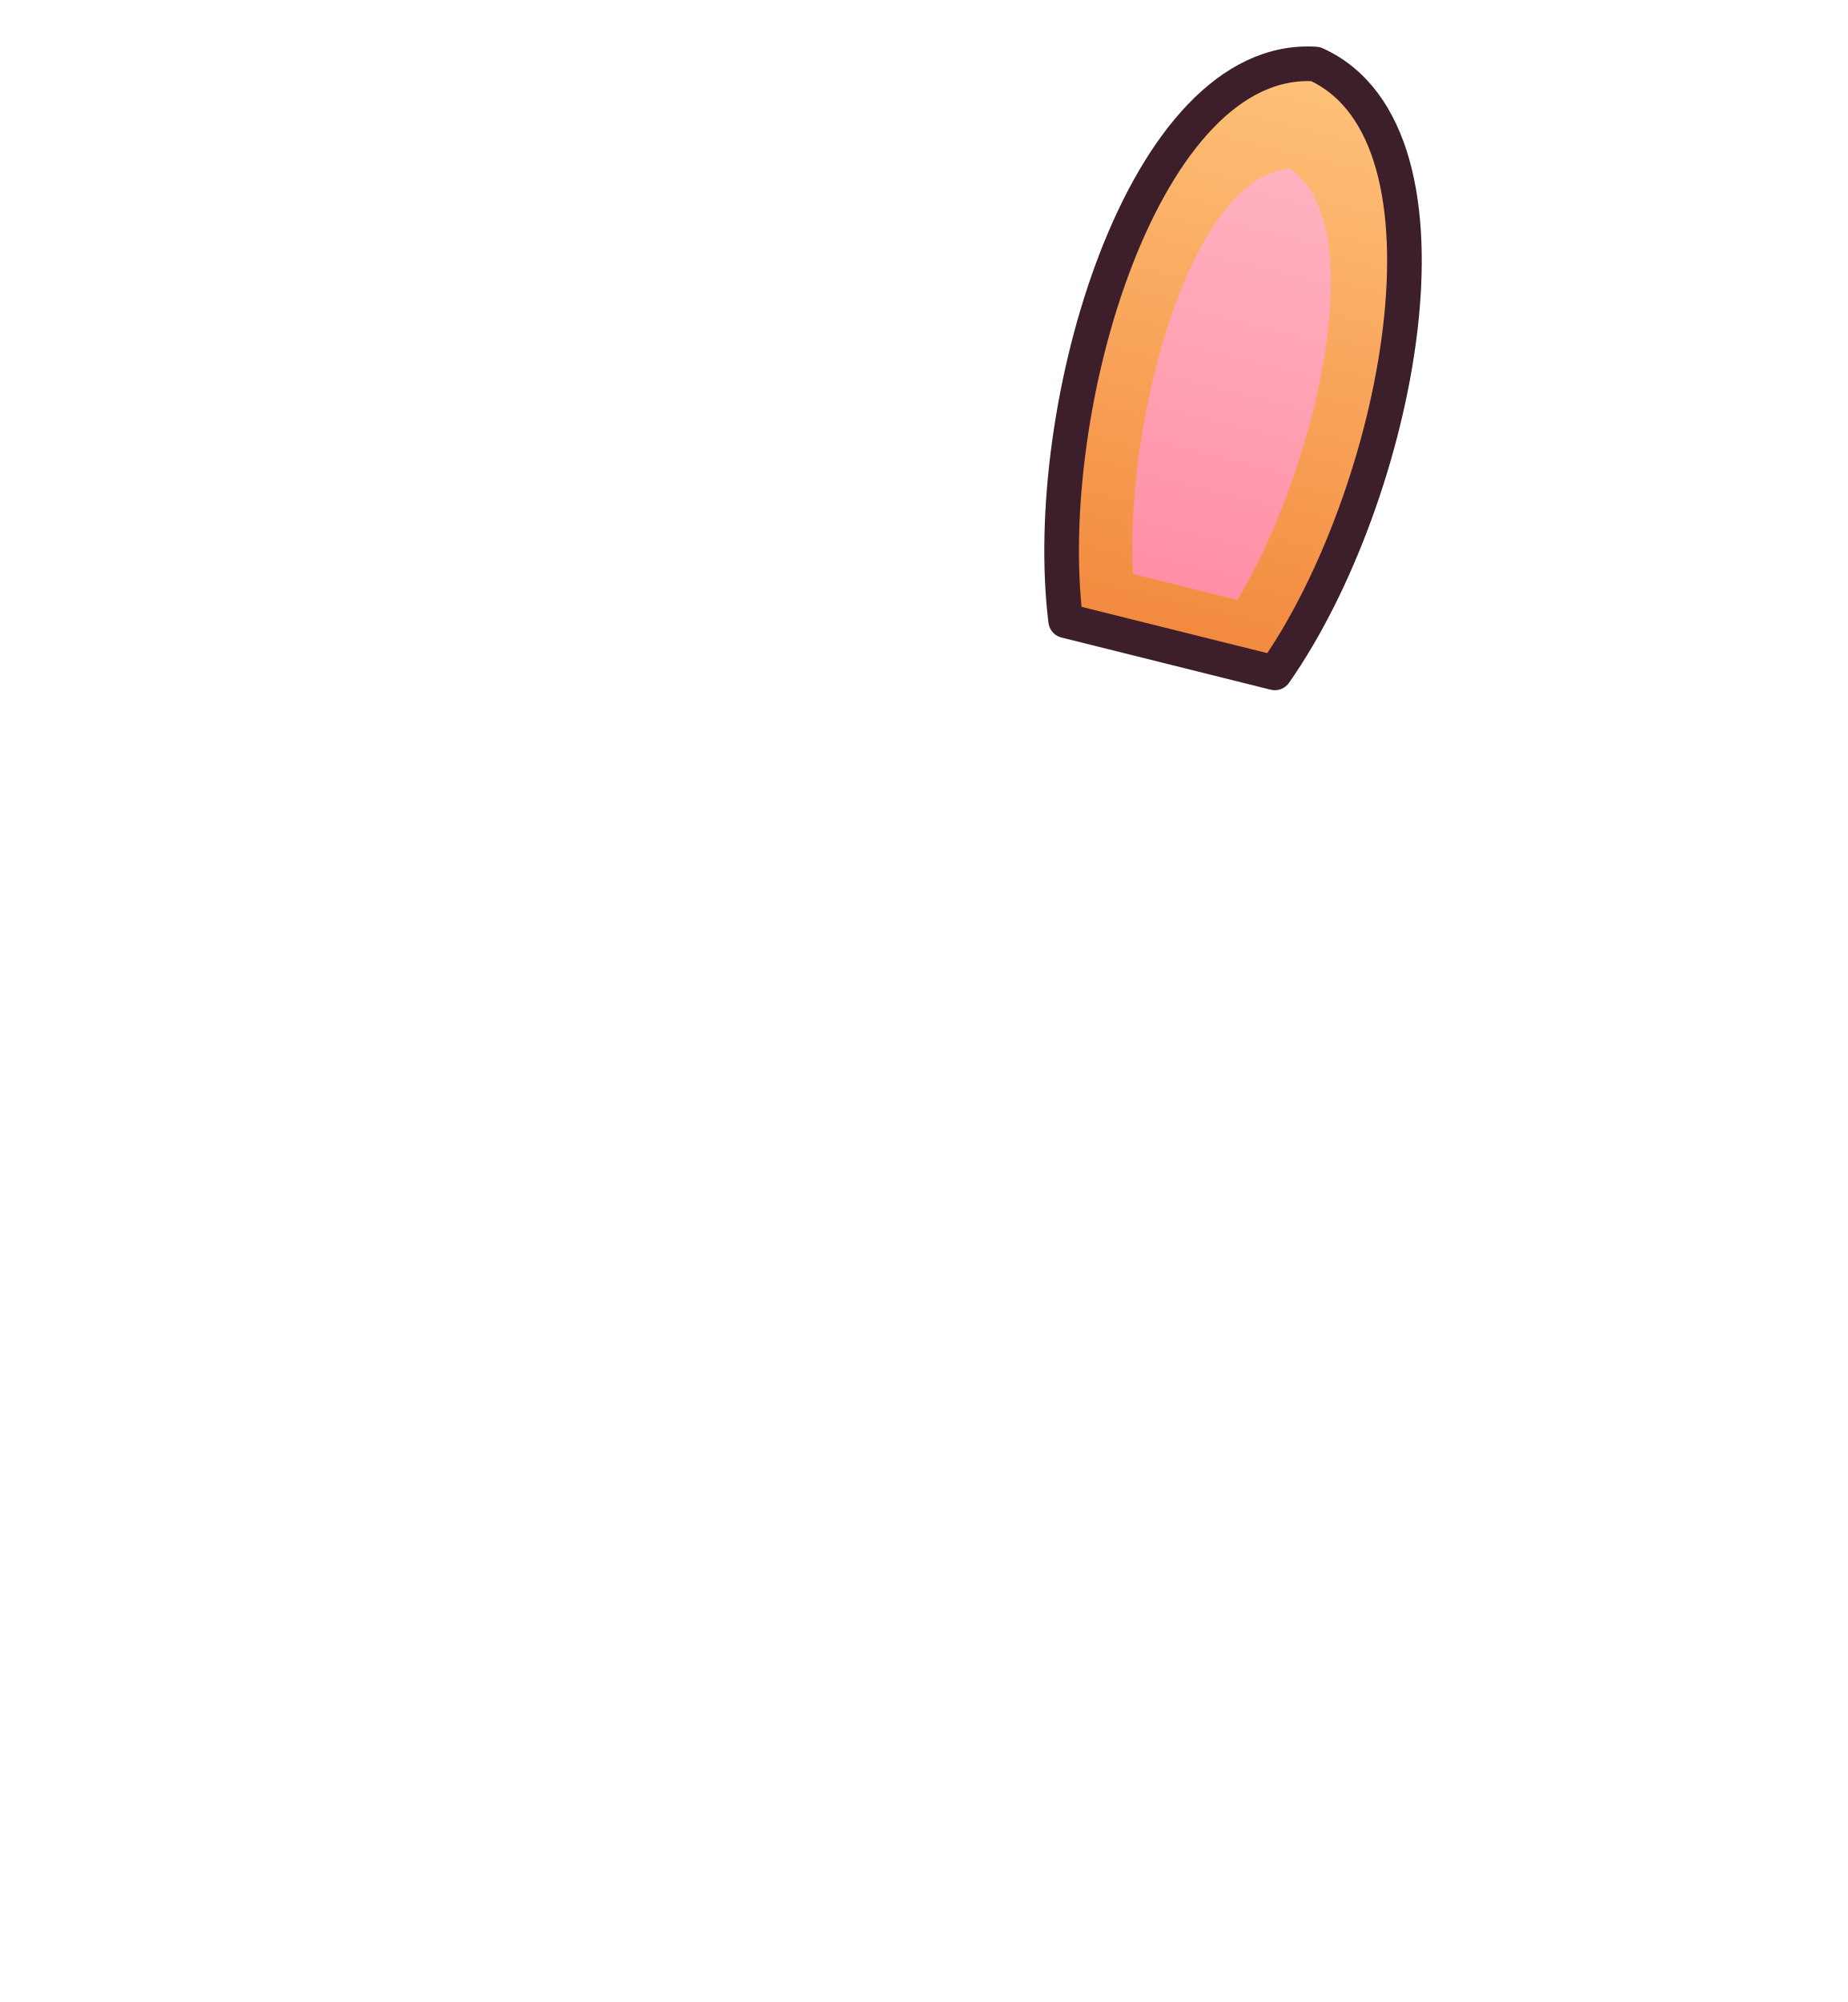
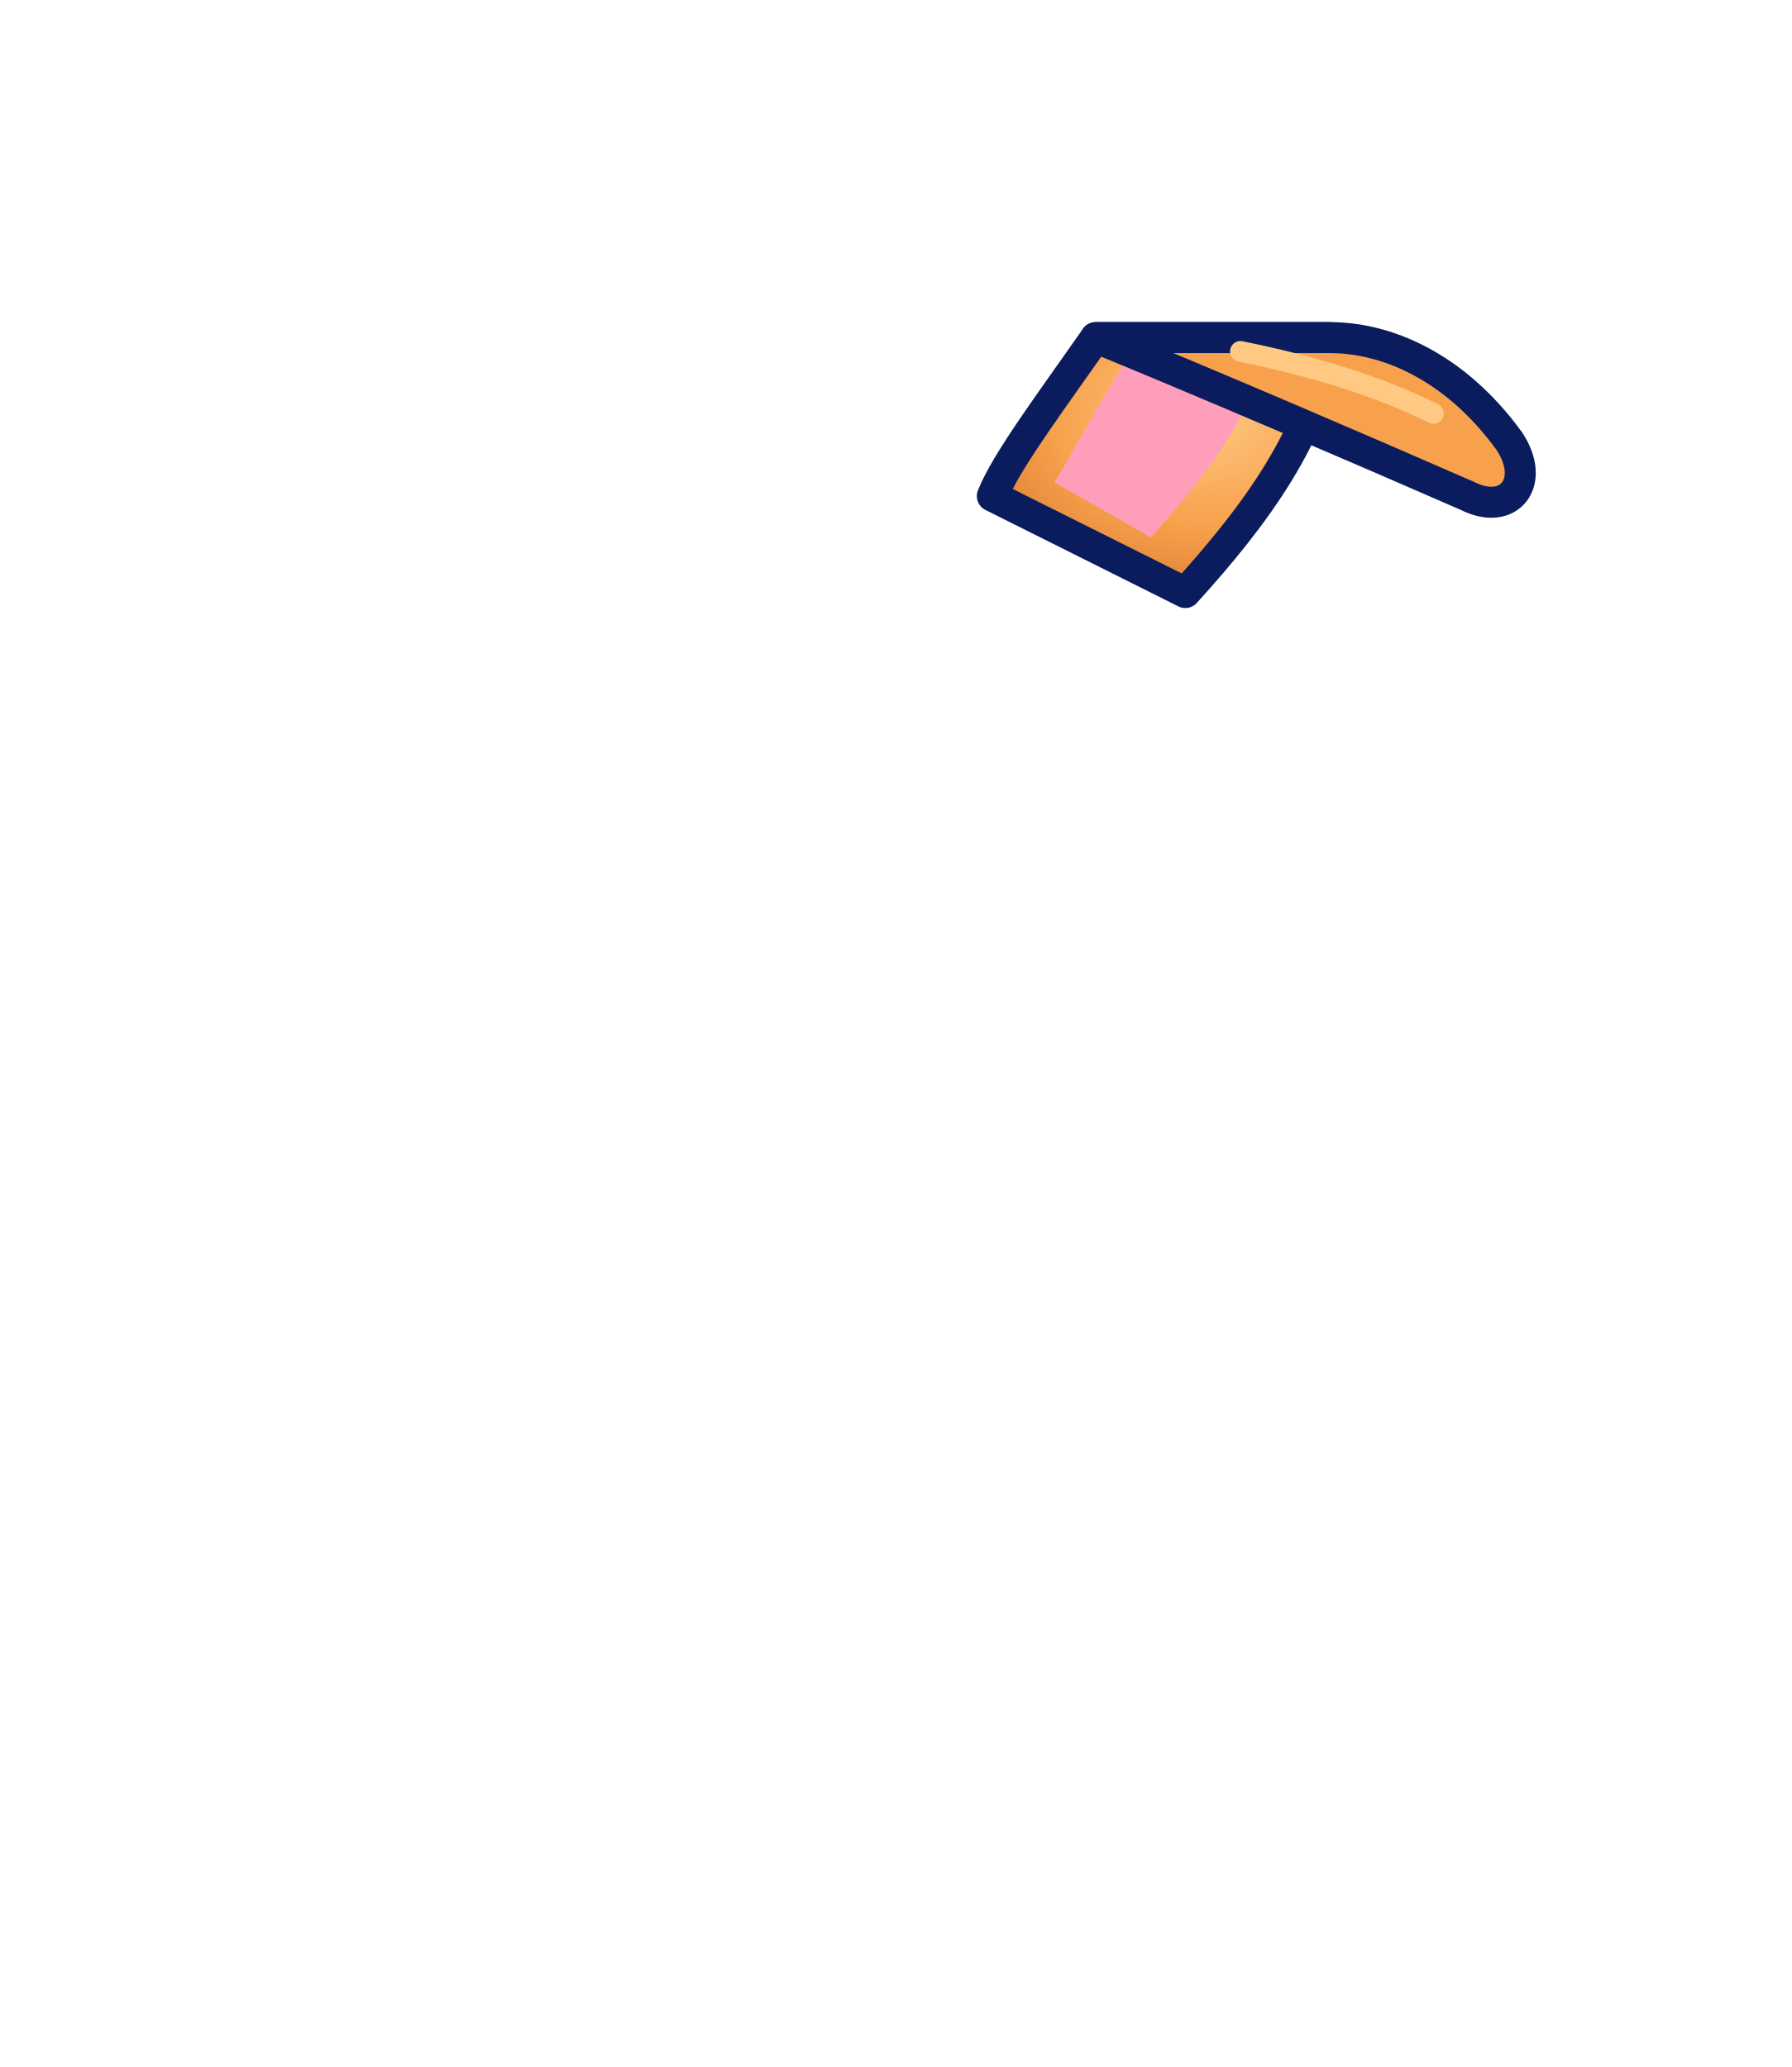
- <svg xmlns="http://www.w3.org/2000/svg" viewBox="0 0 240 260">
+ <svg xmlns="http://www.w3.org/2000/svg" width="520" height="600" viewBox="0 0 520 600">
  <defs>
-     <linearGradient id="fur" x1="0" y1="0" x2="0" y2="1">
-       <stop offset="0" stop-color="#FFC27A" />
-       <stop offset="1" stop-color="#F2893D" />
+     <radialGradient id="rfur" cx=".38" cy=".3" r=".8">
+       <stop offset="0" stop-color="#FFC983" />
+       <stop offset=".55" stop-color="#F7A14C" />
+       <stop offset="1" stop-color="#D9772E" />
+     </radialGradient>
+     <radialGradient id="rcream" cx=".45" cy=".35" r=".75">
+       <stop offset="0" stop-color="#FFFFFF" />
+       <stop offset=".6" stop-color="#FFF0D6" />
+       <stop offset="1" stop-color="#FFDDB0" />
+     </radialGradient>
+     <linearGradient id="bf-topaz" x1="0" y1="0" x2="0" y2="1">
+       <stop offset="0" stop-color="#FFE388" />
+       <stop offset=".55" stop-color="#FFD23F" />
+       <stop offset="1" stop-color="#E2BC43" />
    </linearGradient>
-     <linearGradient id="furDeep" x1="0" y1="0" x2="0" y2="1">
-       <stop offset="0" stop-color="#F59A4C" />
-       <stop offset="1" stop-color="#D96A28" />
-     </linearGradient>
-     <linearGradient id="belly" x1="0" y1="0" x2="0" y2="1">
-       <stop offset="0" stop-color="#FFF1DC" />
-       <stop offset="1" stop-color="#FFD6A3" />
-     </linearGradient>
-     <linearGradient id="pouch" x1="0" y1="0" x2="0" y2="1">
-       <stop offset="0" stop-color="#FFD9A8" />
-       <stop offset="1" stop-color="#F4B877" />
-     </linearGradient>
-     <linearGradient id="earIn" x1="0" y1="0" x2="0" y2="1">
-       <stop offset="0" stop-color="#FFB3C1" />
-       <stop offset="1" stop-color="#FF8FA6" />
-     </linearGradient>
-     <radialGradient id="iris" cx="0.45" cy="0.4" r="0.6">
-       <stop offset="0" stop-color="#5B3FA0" />
-       <stop offset="1" stop-color="#1E1240" />
-     </radialGradient>
-     <radialGradient id="blush" cx="0.5" cy="0.5" r="0.5">
-       <stop offset="0" stop-color="#FF7F9C" stop-opacity="0.75" />
-       <stop offset="1" stop-color="#FF7F9C" stop-opacity="0" />
-     </radialGradient>
-     <linearGradient id="gem" x1="0" y1="0" x2="0" y2="1">
-       <stop offset="0" stop-color="#FF8C96" />
-       <stop offset="1" stop-color="#E5404F" />
-     </linearGradient>
+     <clipPath id="bclip">
+       <rect x="6" y="6" width="88" height="88" rx="15" />
+     </clipPath>
  </defs>
-   <g transform="rotate(14 152 84)">
-     <path d="M152 6 C 174 10, 176 58, 166 84 L 138 84 C 128 58, 130 10, 152 6 Z" fill="url(#fur)" stroke="#3D1F2B" stroke-width="4.5" stroke-linejoin="round" stroke-linecap="round" />
-     <path d="M152 20 C 164 24, 165 56, 159 76 L 145 76 C 139 56, 140 24, 152 20 Z" fill="url(#earIn)" />
+   <g transform="translate(60,40)">
+     <g transform="translate(400,0) scale(-1,1) rotate(0,150,120)">
+       <path d="M116,132 C96,110 78,86 74,58 L142,58 C156,78 168,94 172,104 Z" fill="url(#rfur)" stroke="#0A1C5E" stroke-width="9" stroke-linejoin="round" />
+       <path d="M126,116 C110,98 98,82 94,66 L134,66 C144,82 150,94 154,100Z" fill="#FF9EBB" />
+       <path d="M74,58 C58,58 38,66 22,88 C14,100 22,110 34,104 C66,90 108,72 142,58 Z" fill="#F7A14C" stroke="#0A1C5E" stroke-width="9" stroke-linejoin="round" />
+       <path d="M44,80 C60,72 80,66 100,62" stroke="#FFC983" stroke-width="6" stroke-linecap="round" fill="none" />
+     </g>
  </g>
</svg>
